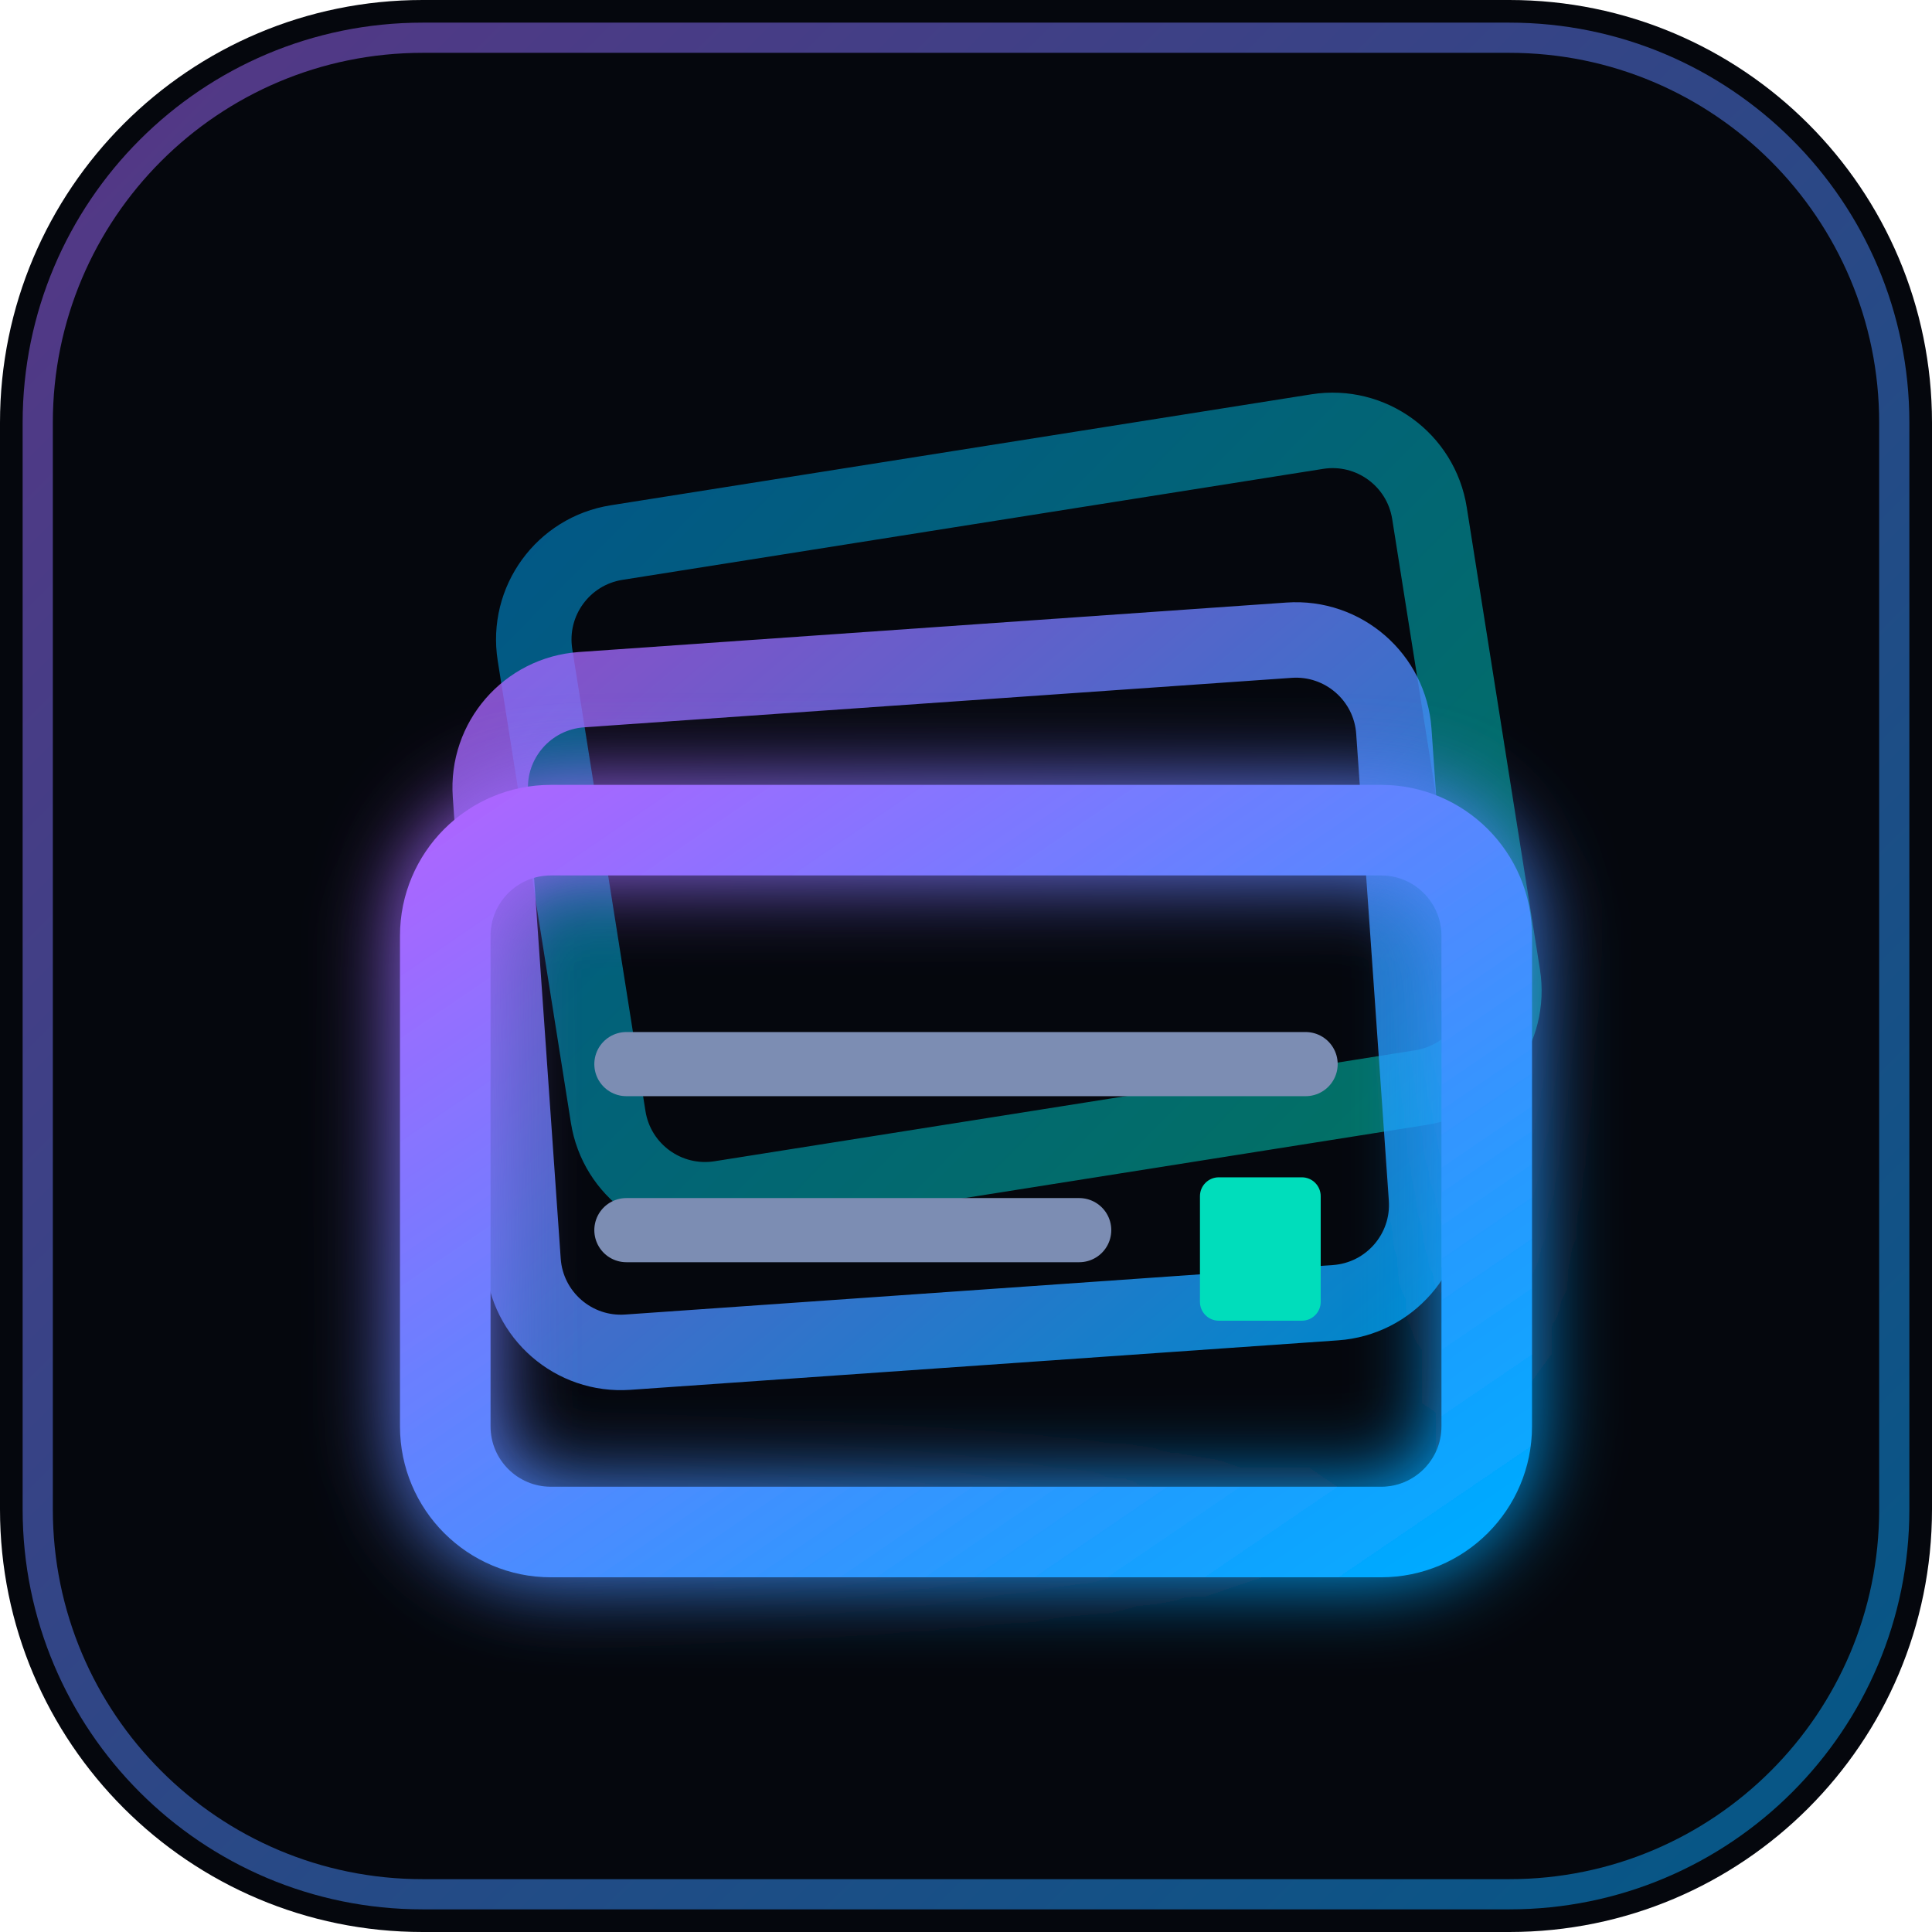
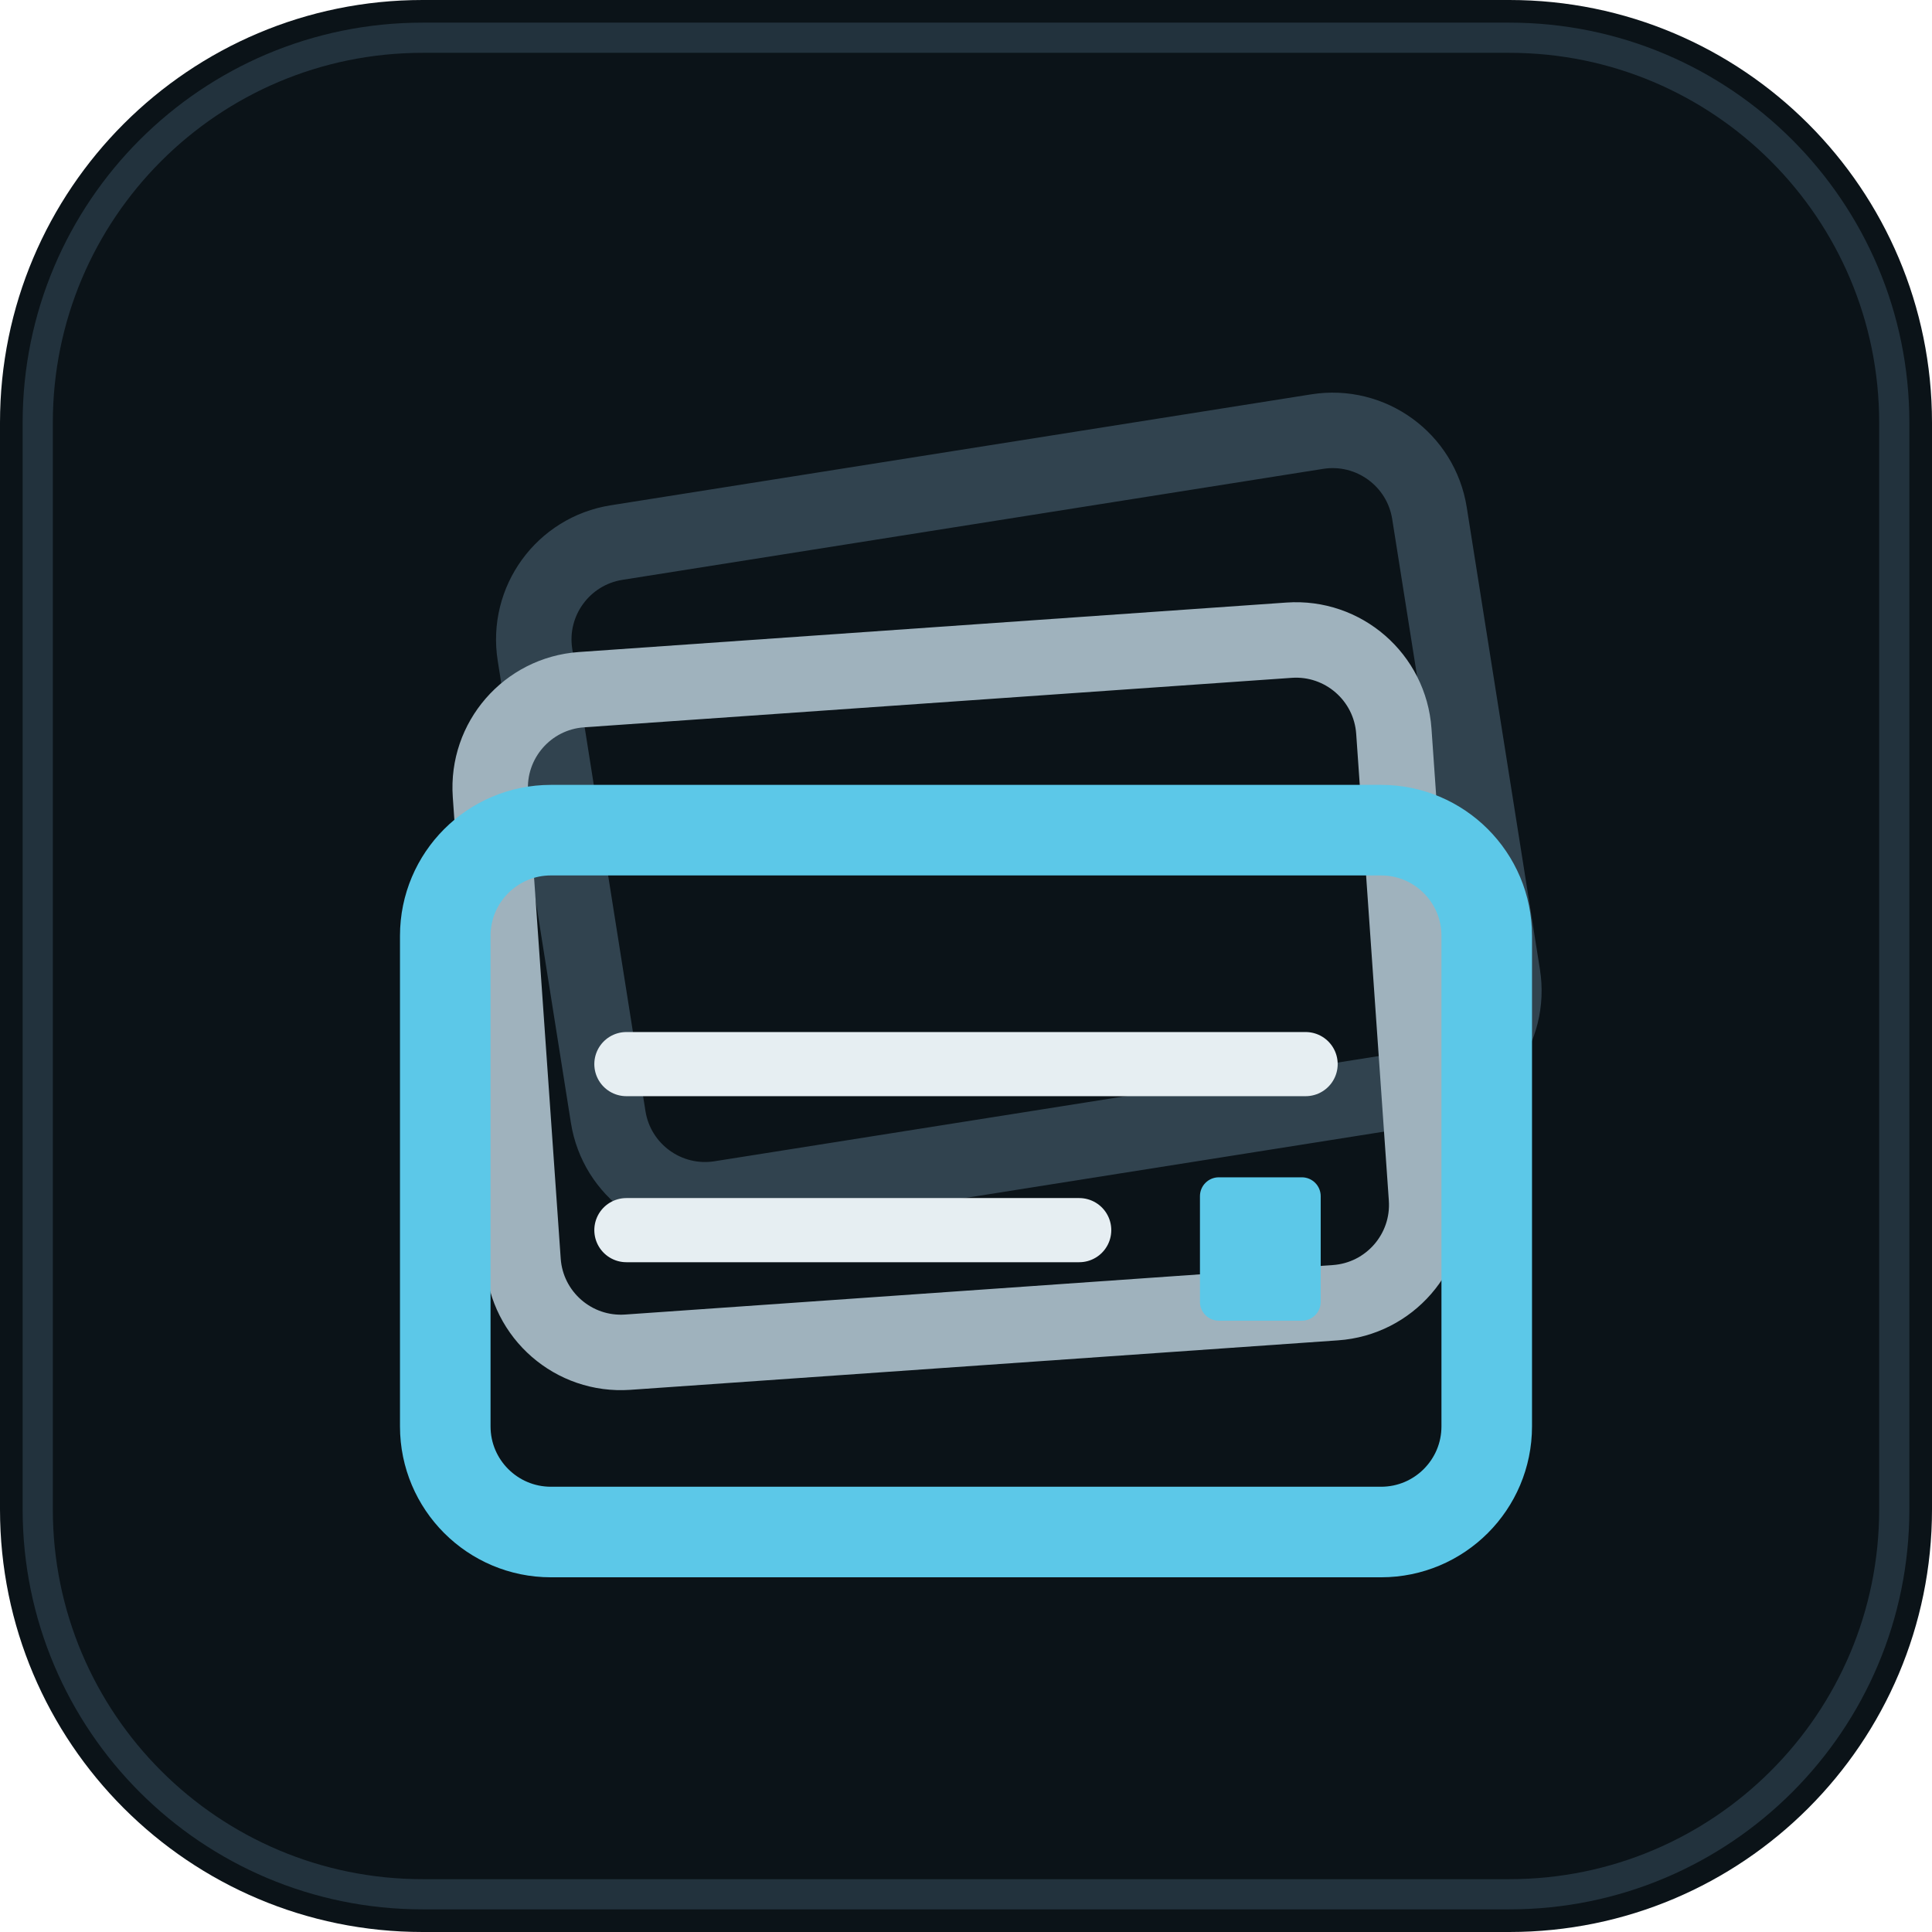
<svg xmlns="http://www.w3.org/2000/svg" viewBox="0 0 512 512" width="512" height="512">
-   <defs>
-     <linearGradient id="gF" x1="0" y1="0" x2="1" y2="1">
-       <stop offset="0" stop-color="#aa66ff" />
-       <stop offset="1" stop-color="#00aaff" />
-     </linearGradient>
-     <linearGradient id="gF2" x1="0" y1="0" x2="1" y2="1">
-       <stop offset="0" stop-color="#00aaff" />
-       <stop offset="1" stop-color="#00ddbb" />
-     </linearGradient>
-     <filter id="glowF" x="-50%" y="-50%" width="200%" height="200%">
-       <feGaussianBlur stdDeviation="11" result="b" />
-       <feMerge>
-         <feMergeNode in="b" />
-         <feMergeNode in="SourceGraphic" />
-       </feMerge>
-     </filter>
-   </defs>
-   <rect width="512" height="512" rx="112" fill="#05070d" />
-   <rect x="10" y="10" width="492" height="492" rx="102" fill="none" stroke="url(#gF)" stroke-width="8" opacity="0.5" />
-   <rect x="150" y="128" width="240" height="176" rx="26" fill="none" stroke="url(#gF2)" stroke-width="20" opacity="0.5" transform="rotate(-9 270 216)" />
-   <rect x="134" y="176" width="240" height="176" rx="26" fill="none" stroke="url(#gF)" stroke-width="20" opacity="0.78" transform="rotate(-4 254 264)" />
-   <rect x="118" y="220" width="276" height="186" rx="28" fill="none" stroke="url(#gF)" stroke-width="24" filter="url(#glowF)" />
-   <path d="M166 282h180M166 326h120" fill="none" stroke="#7c8db3" stroke-width="17" stroke-linecap="round" />
-   <rect x="318" y="312" width="32" height="38" rx="5" fill="#00ddbb" />
+   <rect width="512" height="512" rx="112" fill="#0b1318" />
+   <rect x="10" y="10" width="492" height="492" rx="102" fill="none" stroke="#22323d" stroke-width="8" />
+   <rect x="150" y="128" width="240" height="176" rx="26" fill="none" stroke="#31434f" stroke-width="20" transform="rotate(-9 270 216)" />
+   <rect x="134" y="176" width="240" height="176" rx="26" fill="none" stroke="#9fb2bd" stroke-width="20" transform="rotate(-4 254 264)" />
+   <rect x="118" y="220" width="276" height="186" rx="28" fill="none" stroke="#5cc8e8" stroke-width="24" />
+   <path d="M166 282h180M166 326h120" fill="none" stroke="#e6eef2" stroke-width="17" stroke-linecap="round" />
+   <rect x="318" y="312" width="32" height="38" rx="5" fill="#5cc8e8" />
</svg>
